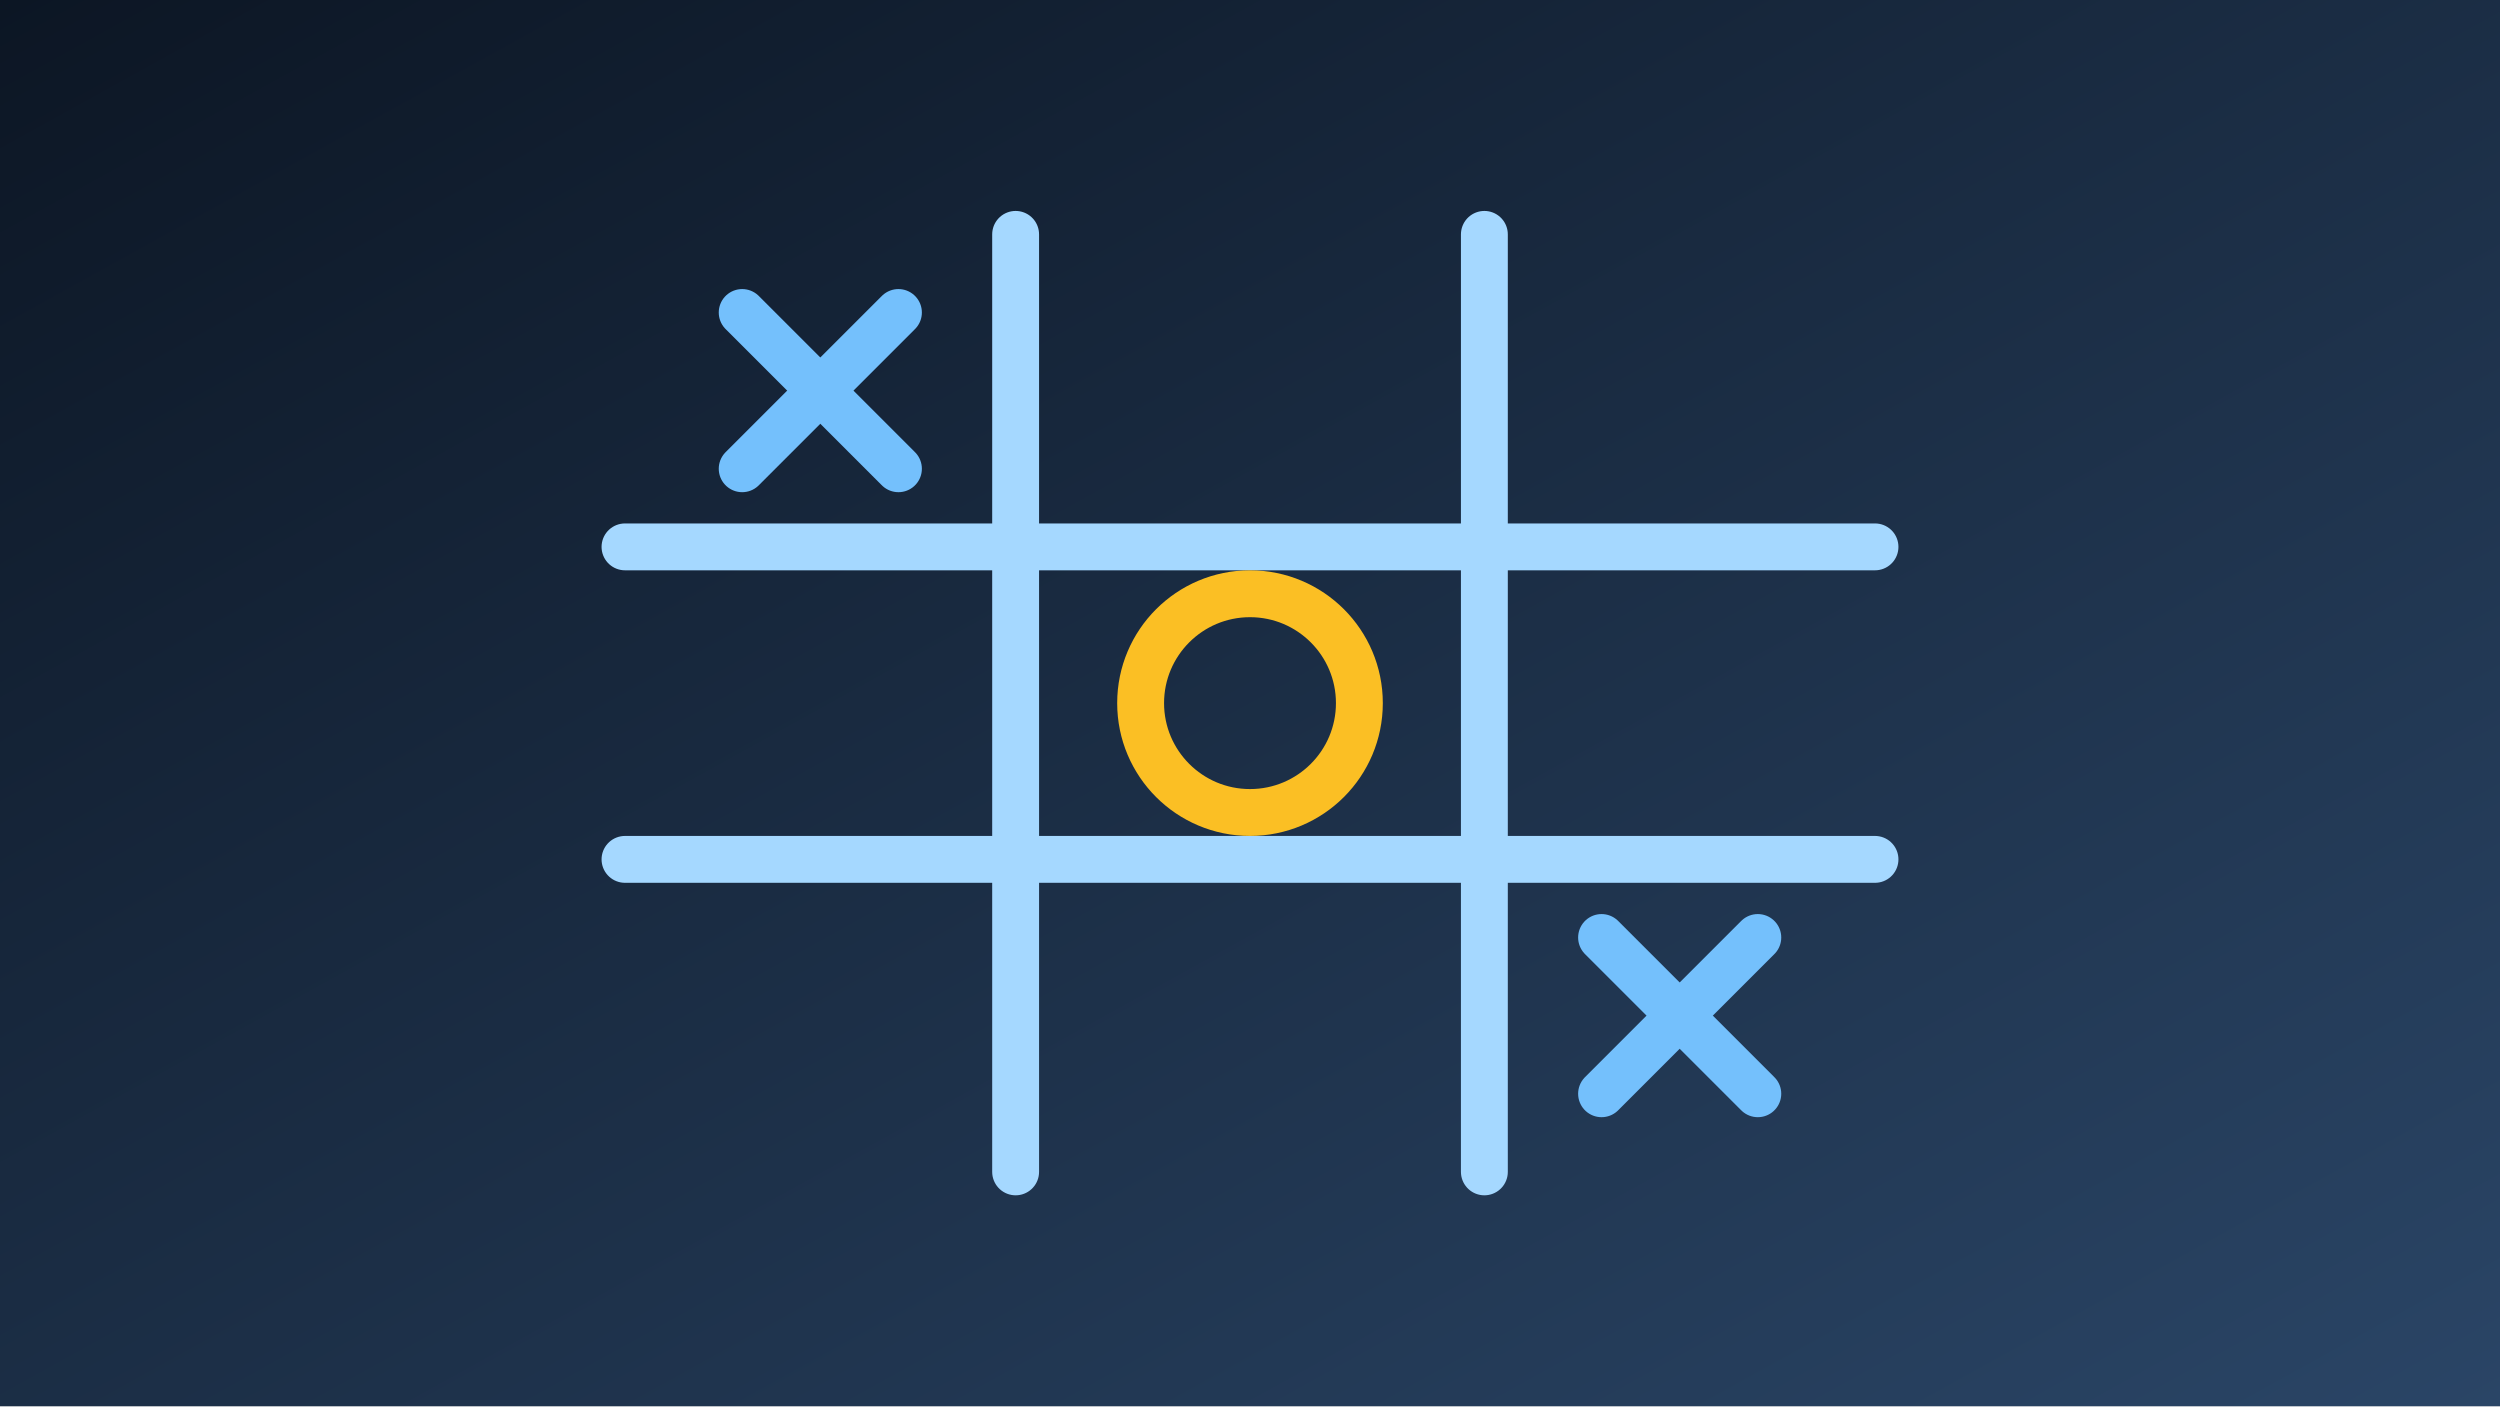
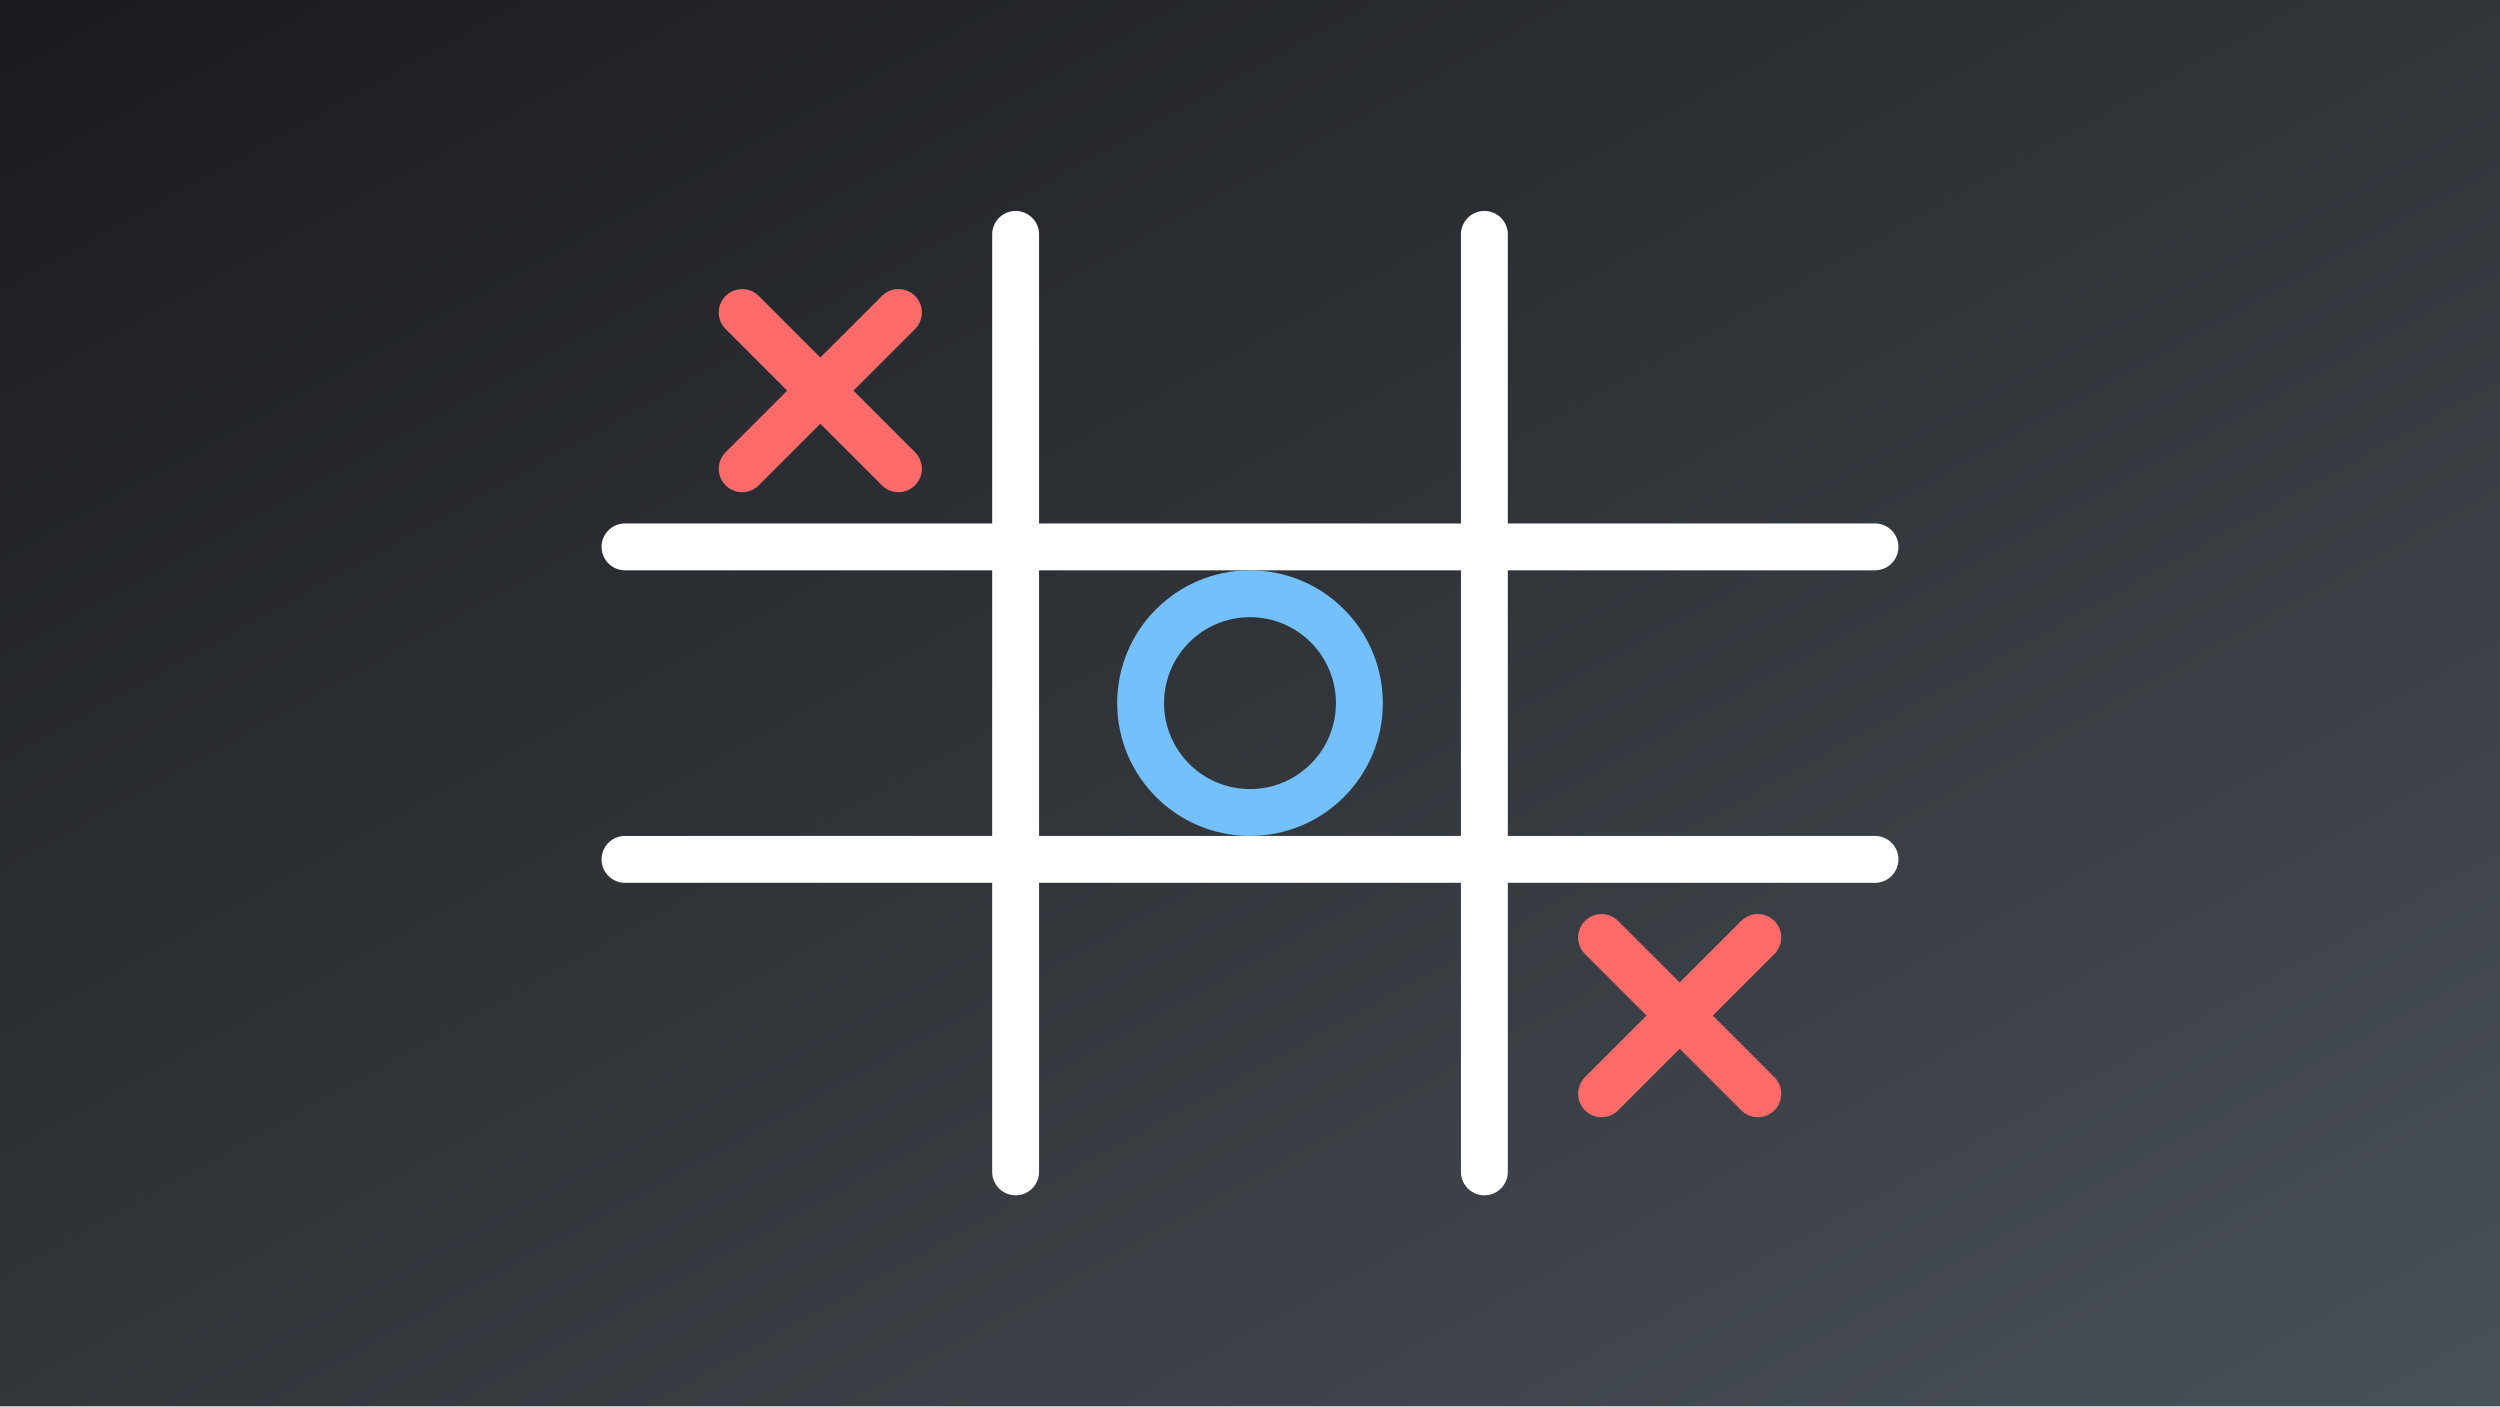
<svg xmlns="http://www.w3.org/2000/svg" viewBox="0 0 320 180" role="img" aria-hidden="true">
  <defs>
    <linearGradient id="g" x1="0" y1="0" x2="1" y2="1">
-       <stop offset="0%" stop-color="#0c1624" />
-       <stop offset="100%" stop-color="#2a4566" />
+       <stop offset="0%" stop-color="#1a1b1e" />
+       <stop offset="100%" stop-color="#495057" />
    </linearGradient>
  </defs>
  <rect width="320" height="180" fill="url(#g)" />
-   <g stroke="#a5d8ff" stroke-width="6" stroke-linecap="round">
+   <g stroke="#fff" stroke-width="6" stroke-linecap="round">
    <line x1="130" y1="30" x2="130" y2="150" />
    <line x1="190" y1="30" x2="190" y2="150" />
    <line x1="80" y1="70" x2="240" y2="70" />
    <line x1="80" y1="110" x2="240" y2="110" />
-     <line x1="95" y1="40" x2="115" y2="60" stroke="#74c0fc" />
-     <line x1="115" y1="40" x2="95" y2="60" stroke="#74c0fc" />
-     <circle cx="160" cy="90" r="14" fill="none" stroke="#fbbf24" />
-     <line x1="205" y1="120" x2="225" y2="140" stroke="#74c0fc" />
-     <line x1="225" y1="120" x2="205" y2="140" stroke="#74c0fc" />
+     <line x1="95" y1="40" x2="115" y2="60" stroke="#ff6b6b" />
+     <line x1="115" y1="40" x2="95" y2="60" stroke="#ff6b6b" />
+     <circle cx="160" cy="90" r="14" fill="none" stroke="#74c0fc" />
+     <line x1="205" y1="120" x2="225" y2="140" stroke="#ff6b6b" />
+     <line x1="225" y1="120" x2="205" y2="140" stroke="#ff6b6b" />
  </g>
</svg>
